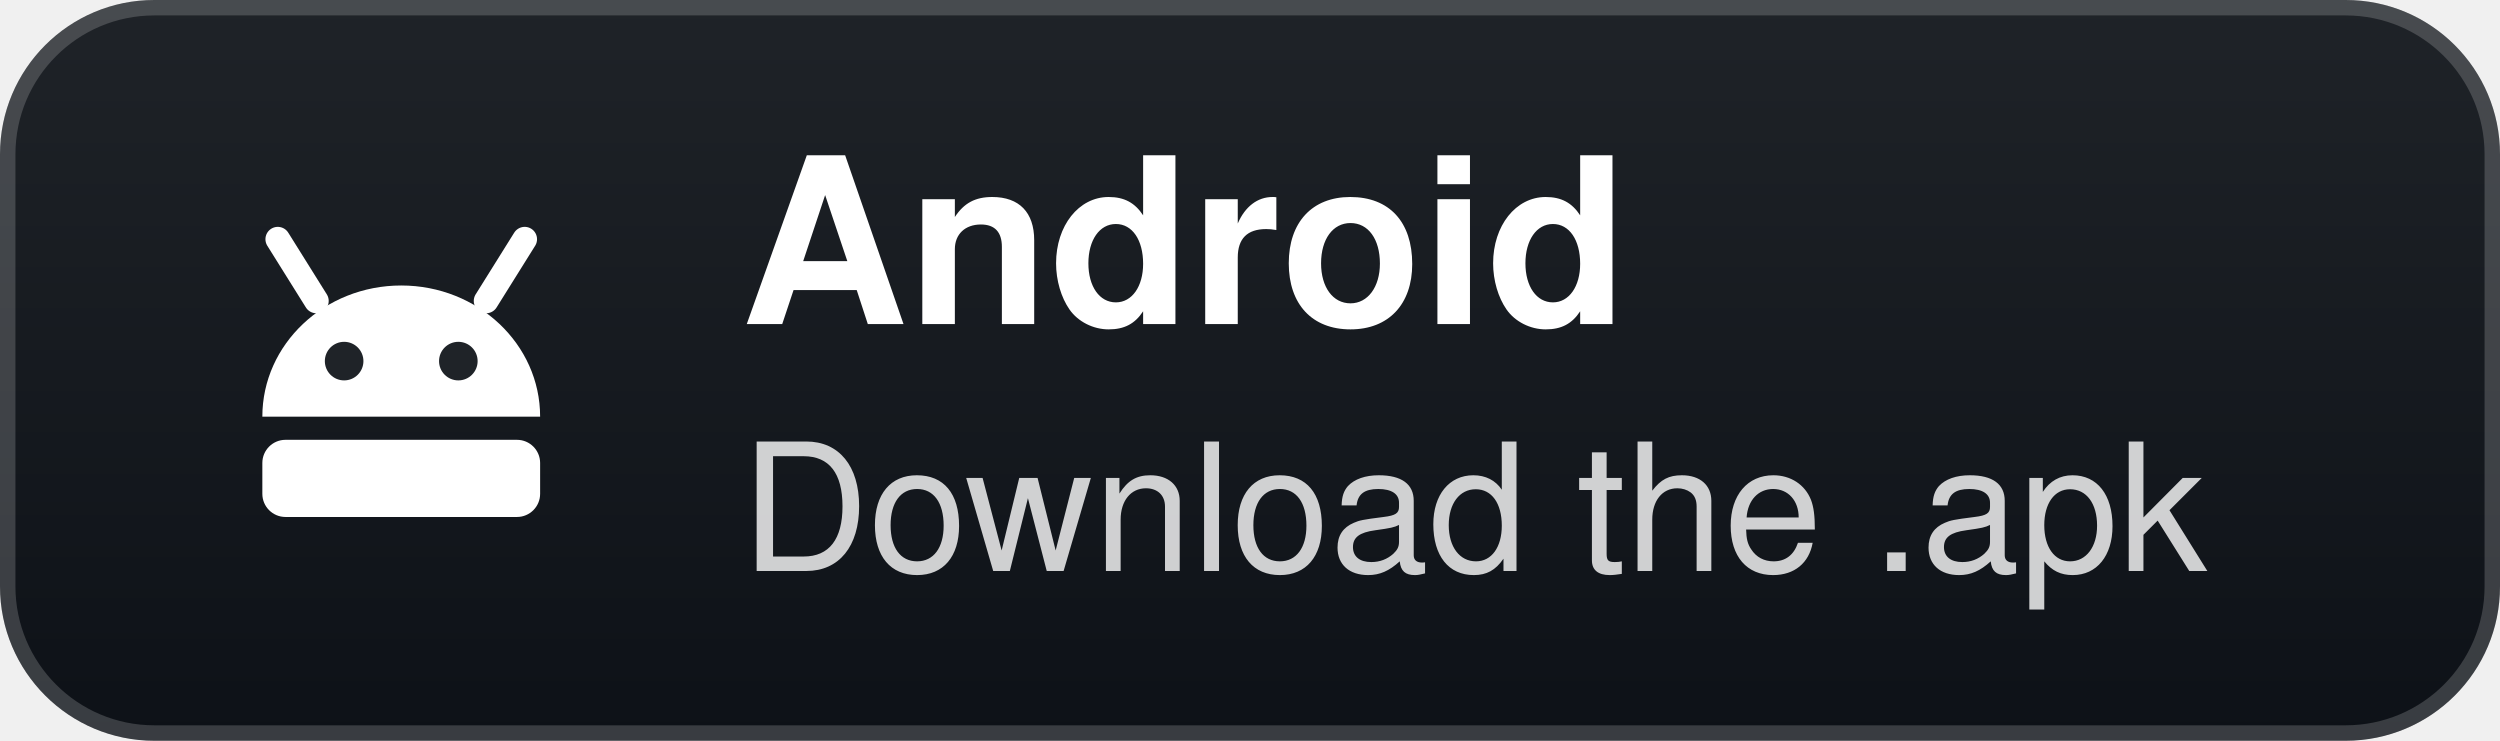
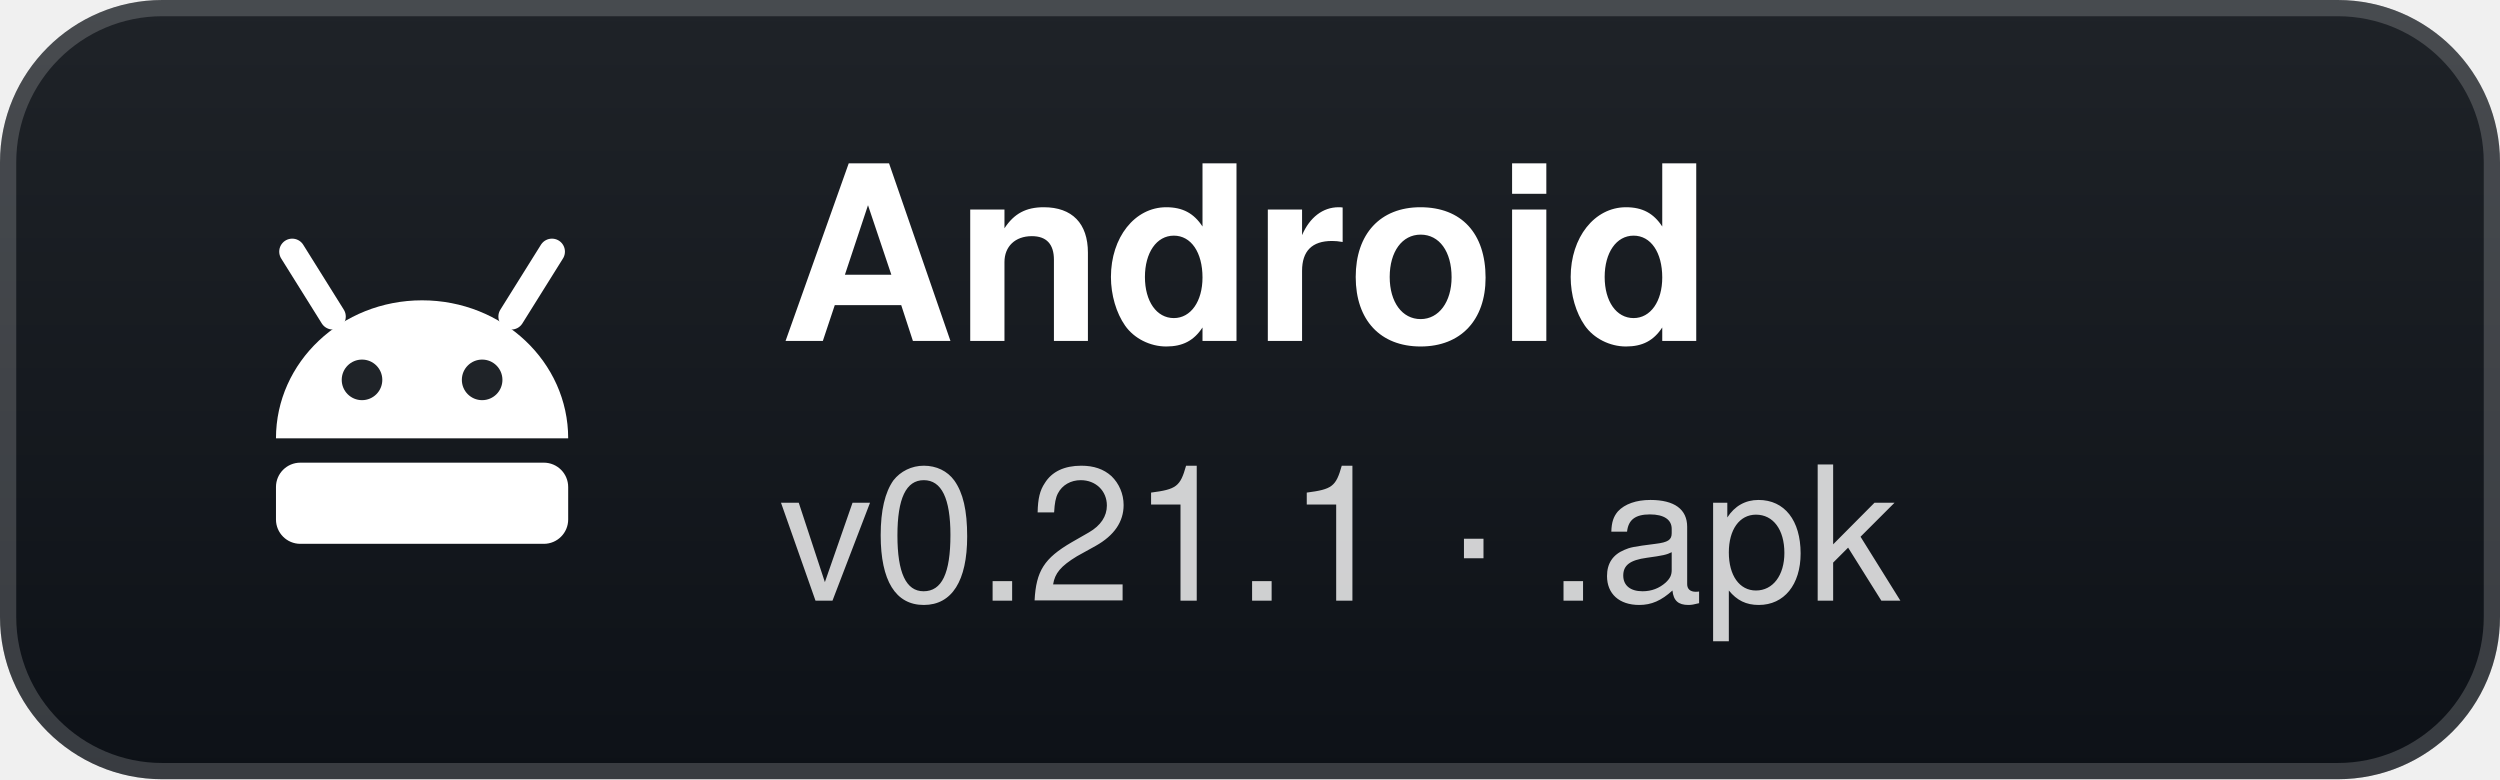
- <svg xmlns="http://www.w3.org/2000/svg" width="162" height="48" viewBox="0 0 162 48" role="img" aria-label="Android: Download the .apk">
+ <svg xmlns="http://www.w3.org/2000/svg" width="154" height="48" viewBox="0 0 154 48" role="img" aria-label="Android: v0.21.1 · .apk">
  <defs>
    <linearGradient id="g" x1="0" y1="0" x2="0" y2="1">
      <stop offset="0" stop-color="#1f2328" />
      <stop offset="1" stop-color="#0d1117" />
    </linearGradient>
  </defs>
-   <rect width="162" height="48" rx="10" fill="url(#g)" />
-   <rect x="0.5" y="0.5" width="161" height="47" rx="9.5" fill="none" stroke="#ffffff" stroke-opacity="0.18" />
+   <rect width="154" height="48" rx="10" fill="url(#g)" />
+   <rect x="0.5" y="0.5" width="153" height="47" rx="9.5" fill="none" stroke="#ffffff" stroke-opacity="0.18" />
  <g transform="translate(26 24)">
    <path d="M-9 3 A9 8.5 0 0 1 9 3 Z" fill="#fff" />
    <path d="M-5.5 -4.5 L-8 -8.5 M5.5 -4.5 L8 -8.5" stroke="#fff" stroke-width="1.6" stroke-linecap="round" />
    <circle cx="-3.7" cy="-0.6" r="1.25" fill="#1f2328" />
    <circle cx="3.7" cy="-0.6" r="1.25" fill="#1f2328" />
    <rect x="-9" y="4.5" width="18" height="5" rx="1.5" fill="#fff" />
  </g>
  <text x="48" y="21" fill="#ffffff" font-family="'Segoe UI',-apple-system,BlinkMacSystemFont,Helvetica,Arial,sans-serif" font-size="15" font-weight="700">Android</text>
-   <text x="48" y="37" fill="#ffffff" fill-opacity="0.8" font-family="'Segoe UI',-apple-system,BlinkMacSystemFont,Helvetica,Arial,sans-serif" font-size="11.5">Download the .apk</text>
+   <text x="48" y="37" fill="#ffffff" fill-opacity="0.8" font-family="'Segoe UI',-apple-system,BlinkMacSystemFont,Helvetica,Arial,sans-serif" font-size="11.5">v0.21.1 · .apk</text>
</svg>
